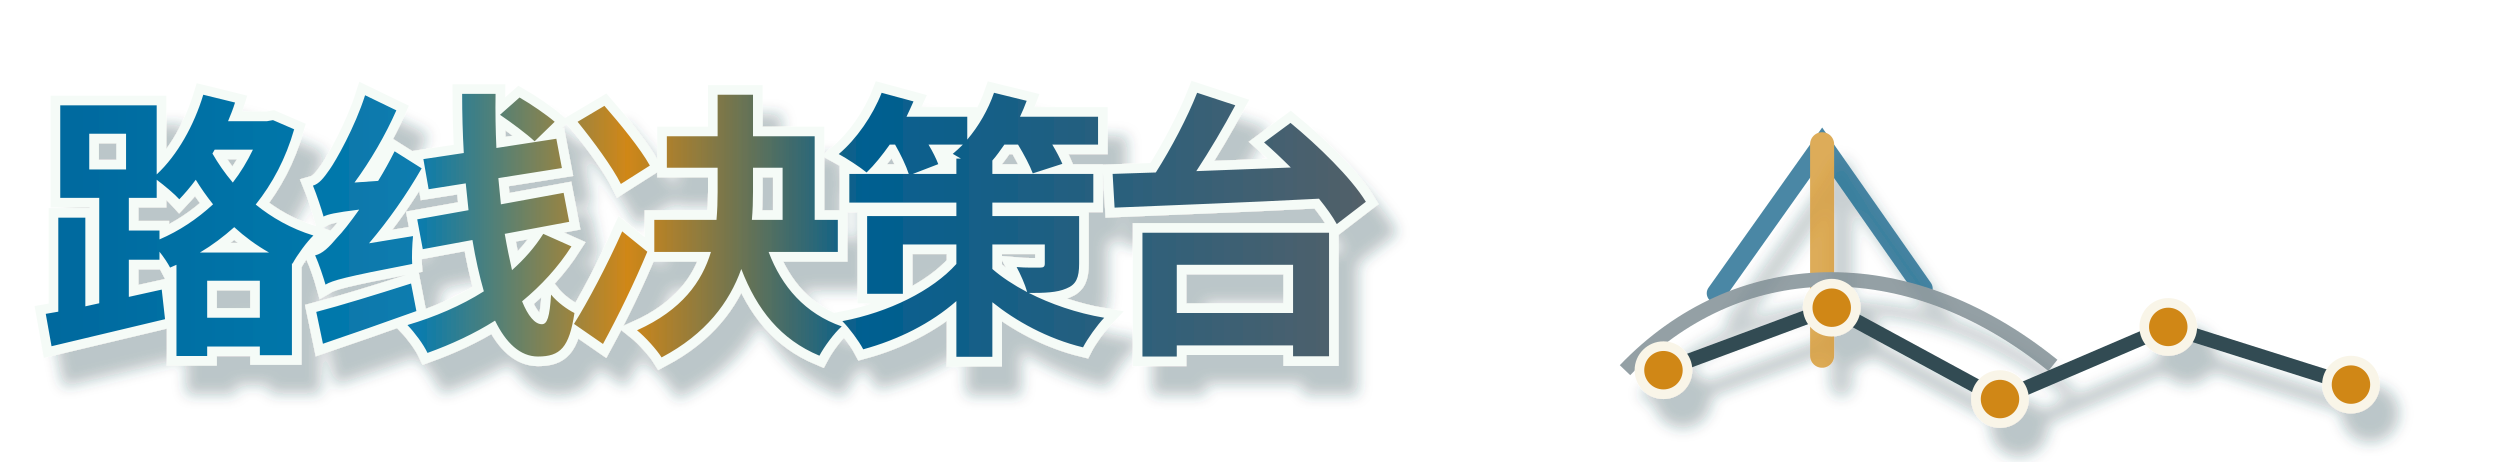
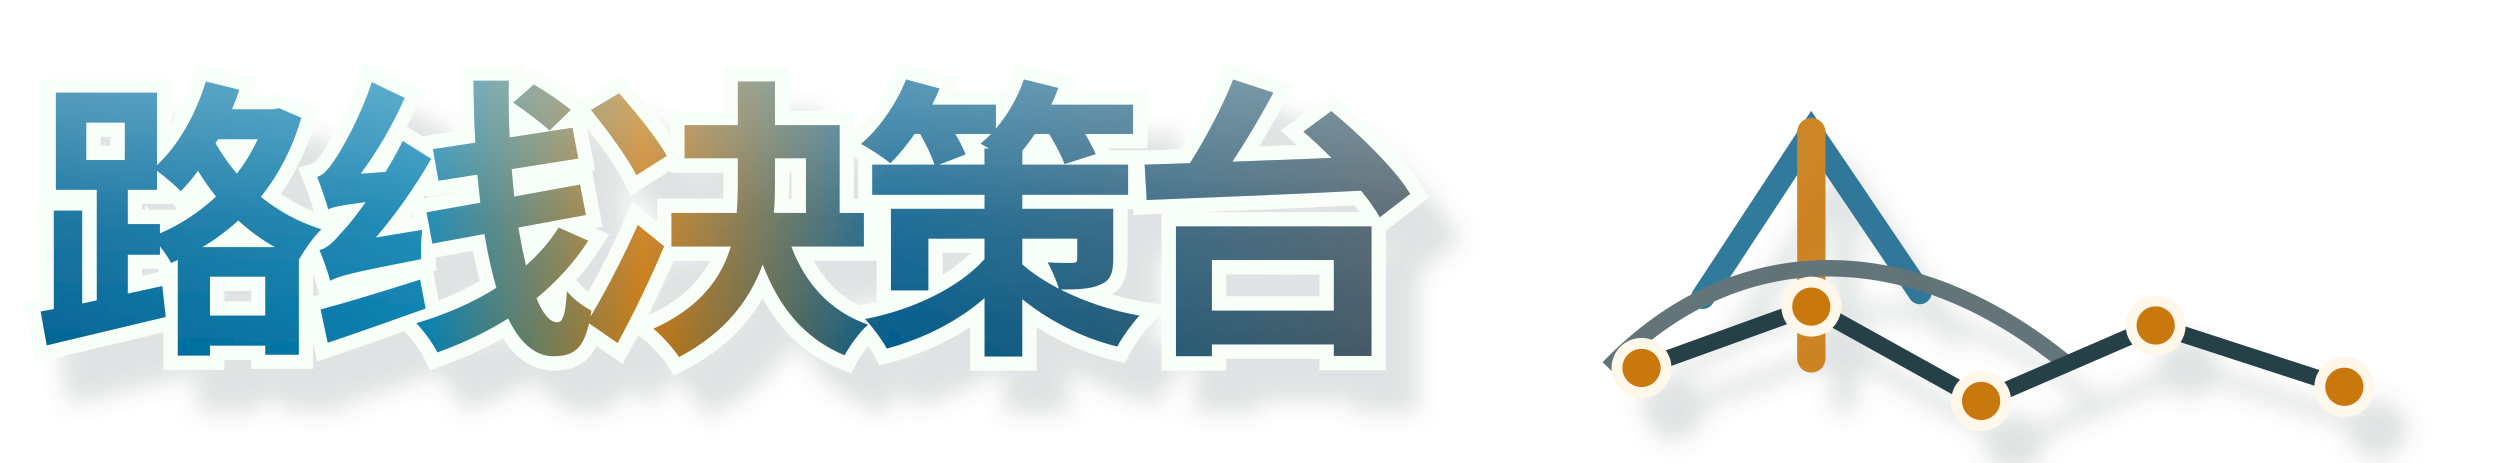
- <svg xmlns="http://www.w3.org/2000/svg" viewBox="0 0 520 96" role="img" aria-labelledby="t d">
+ <svg xmlns="http://www.w3.org/2000/svg" viewBox="0 0 530 98" role="img" aria-labelledby="t d">
  <defs>
-     <linearGradient id="routeFill" x1="0" y1="0" x2="1" y2="0">
-       <stop offset="0" stop-color="#00699e" />
-       <stop offset="0.28" stop-color="#087caf" />
-       <stop offset="0.44" stop-color="#d08718" />
-       <stop offset="0.62" stop-color="#005f91" />
-       <stop offset="1" stop-color="#526069" />
+     <linearGradient id="fill" x1="0" y1="0" x2="1" y2="0">
+       <stop offset="0" stop-color="#006394" />
+       <stop offset="0.28" stop-color="#057eae" />
+       <stop offset="0.44" stop-color="#c87810" />
+       <stop offset="0.62" stop-color="#005b8b" />
+       <stop offset="1" stop-color="#4a5962" />
    </linearGradient>
-     <filter id="lift" x="-10%" y="-22%" width="124%" height="155%">
-       <feDropShadow dx="0" dy="1.4" stdDeviation="0.5" flood-color="#ffffff" flood-opacity="0.92" />
-       <feDropShadow dx="4" dy="6" stdDeviation="1.4" flood-color="#233f48" flood-opacity="0.3" />
+     <linearGradient id="top" x1="0" y1="0" x2="0" y2="1">
+       <stop offset="0" stop-color="#dff8ff" stop-opacity="0.95" />
+       <stop offset="0.5" stop-color="#ffffff" stop-opacity="0.3" />
+       <stop offset="1" stop-color="#ffffff" stop-opacity="0" />
+     </linearGradient>
+     <filter id="lift" x="-10%" y="-22%" width="126%" height="160%">
+       <feDropShadow dx="0" dy="1" stdDeviation="0.45" flood-color="#ffffff" flood-opacity="0.95" />
+       <feDropShadow dx="3.3" dy="5" stdDeviation="1.05" flood-color="#162f39" flood-opacity="0.38" />
+       <feDropShadow dx="7" dy="9" stdDeviation="2.2" flood-color="#56646a" flood-opacity="0.18" />
    </filter>
  </defs>
  <g filter="url(#lift)">
-     <text x="8" y="69" font-family="Noto Sans SC, Source Han Sans SC, Microsoft YaHei, sans-serif" font-size="58" font-weight="900" letter-spacing="-3" fill="url(#routeFill)" stroke="#f5fbf7" stroke-width="4" paint-order="stroke fill">路线决策台</text>
-     <g transform="translate(333 12)" opacity="0.82">
-       <path d="M24 49 L46 18 L67 48" fill="none" stroke="#236d91" stroke-width="4" stroke-linecap="round" />
-       <path d="M46 18 L46 62" stroke="#d69a36" stroke-width="5" stroke-linecap="round" />
-       <path d="M5 65 C28 41 63 39 94 64" fill="none" stroke="#7c8b91" stroke-width="3" />
+     <text x="7" y="70" font-family="Noto Sans SC, Source Han Sans SC, Microsoft YaHei, sans-serif" font-size="62" font-weight="1000" letter-spacing="-4" fill="url(#fill)" stroke="#f8fff9" stroke-width="6" paint-order="stroke fill">路线决策台</text>
+     <text x="7" y="70" font-family="Noto Sans SC, Source Han Sans SC, Microsoft YaHei, sans-serif" font-size="62" font-weight="1000" letter-spacing="-4" fill="url(#top)" opacity="0.42">路线决策台</text>
+     <g transform="translate(337 11)" opacity="0.9">
+       <path d="M24 52 L47 17 L70 51" fill="none" stroke="#1f6b90" stroke-width="5" stroke-linecap="round" />
+       <path d="M47 17 L47 65" stroke="#c87810" stroke-width="6" stroke-linecap="round" />
+       <path d="M4 67 C31 39 68 39 101 66" fill="none" stroke="#53666c" stroke-width="3.5" />
    </g>
-     <g transform="translate(346 61)">
-       <polyline points="0,16 35,3 70,22 105,7 143,19" fill="none" stroke="#334b52" stroke-width="3" stroke-linejoin="round" />
-       <g fill="#d08718" stroke="#f9f5e8" stroke-width="2">
-         <circle cx="0" cy="16" r="5" />
-         <circle cx="35" cy="3" r="5" />
-         <circle cx="70" cy="22" r="5" />
-         <circle cx="105" cy="7" r="5" />
-         <circle cx="143" cy="19" r="5" />
+     <g transform="translate(348 62)">
+       <polyline points="0,16 36,3 72,23 109,7 149,20" fill="none" stroke="#263f47" stroke-width="3.5" stroke-linejoin="round" />
+       <g fill="#c87810" stroke="#fff7e9" stroke-width="2.3">
+         <circle cx="0" cy="16" r="5.2" />
+         <circle cx="36" cy="3" r="5.2" />
+         <circle cx="72" cy="23" r="5.2" />
+         <circle cx="109" cy="7" r="5.2" />
+         <circle cx="149" cy="20" r="5.2" />
      </g>
    </g>
  </g>
</svg>
